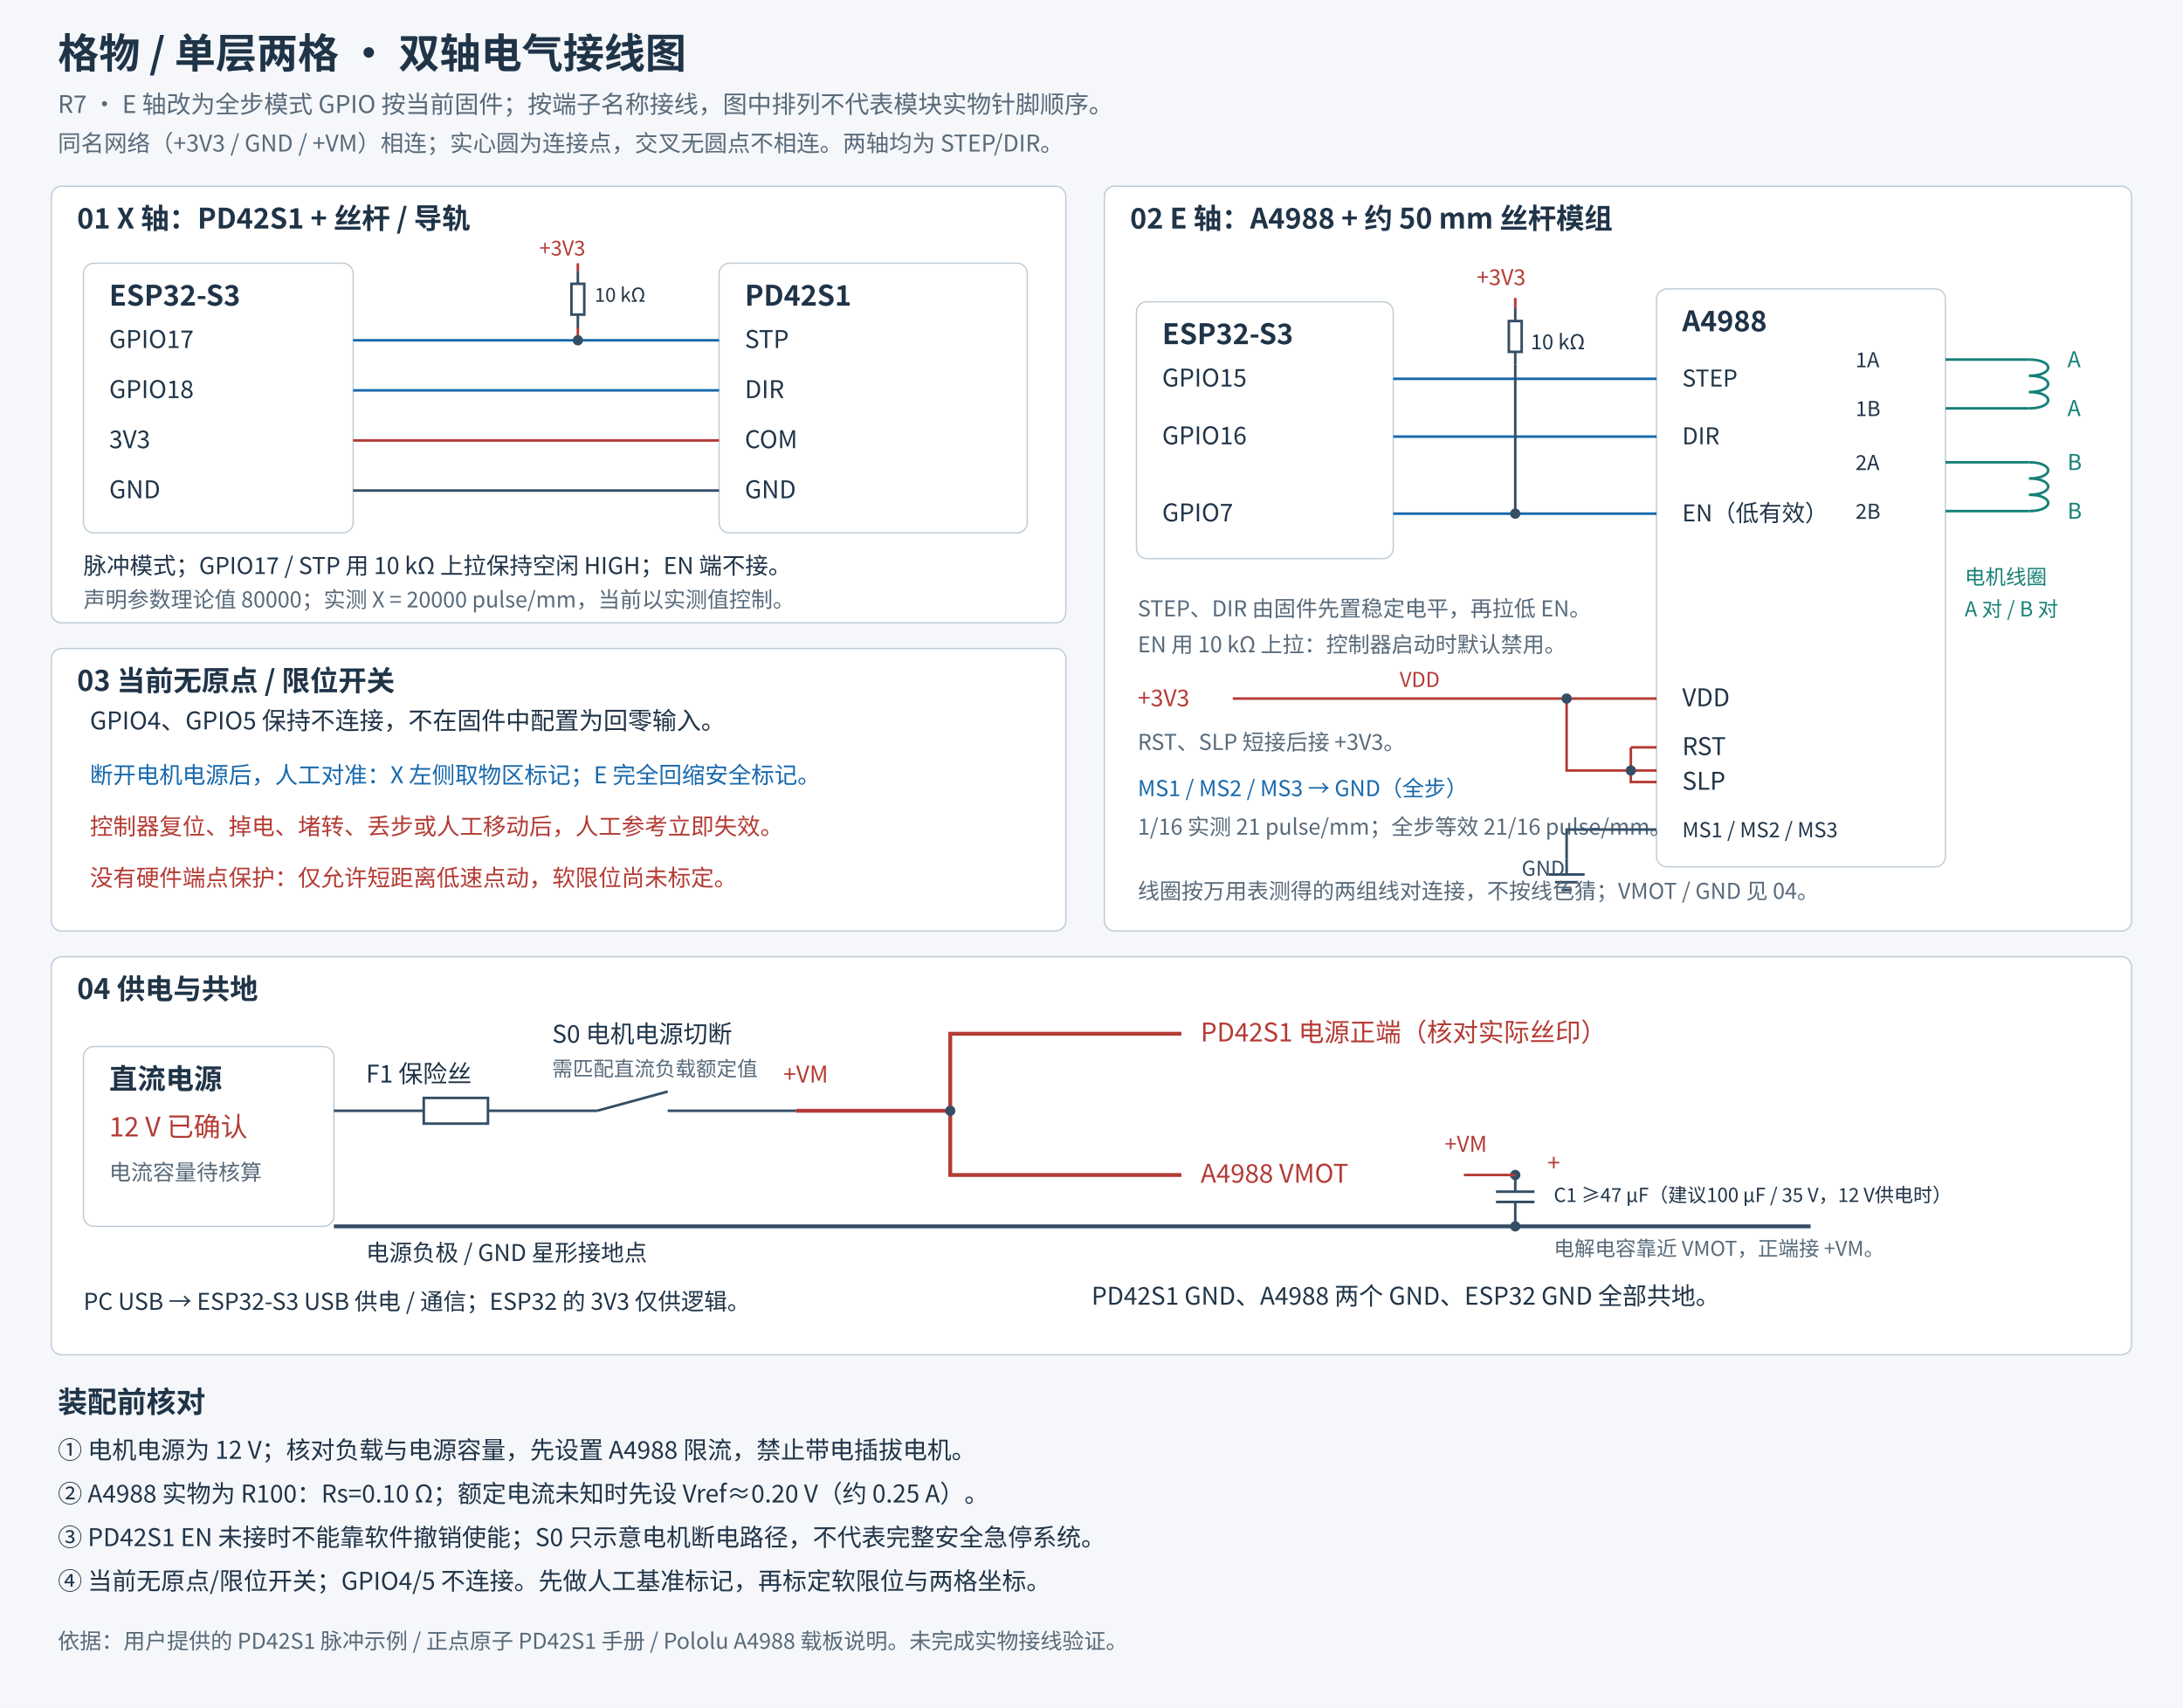
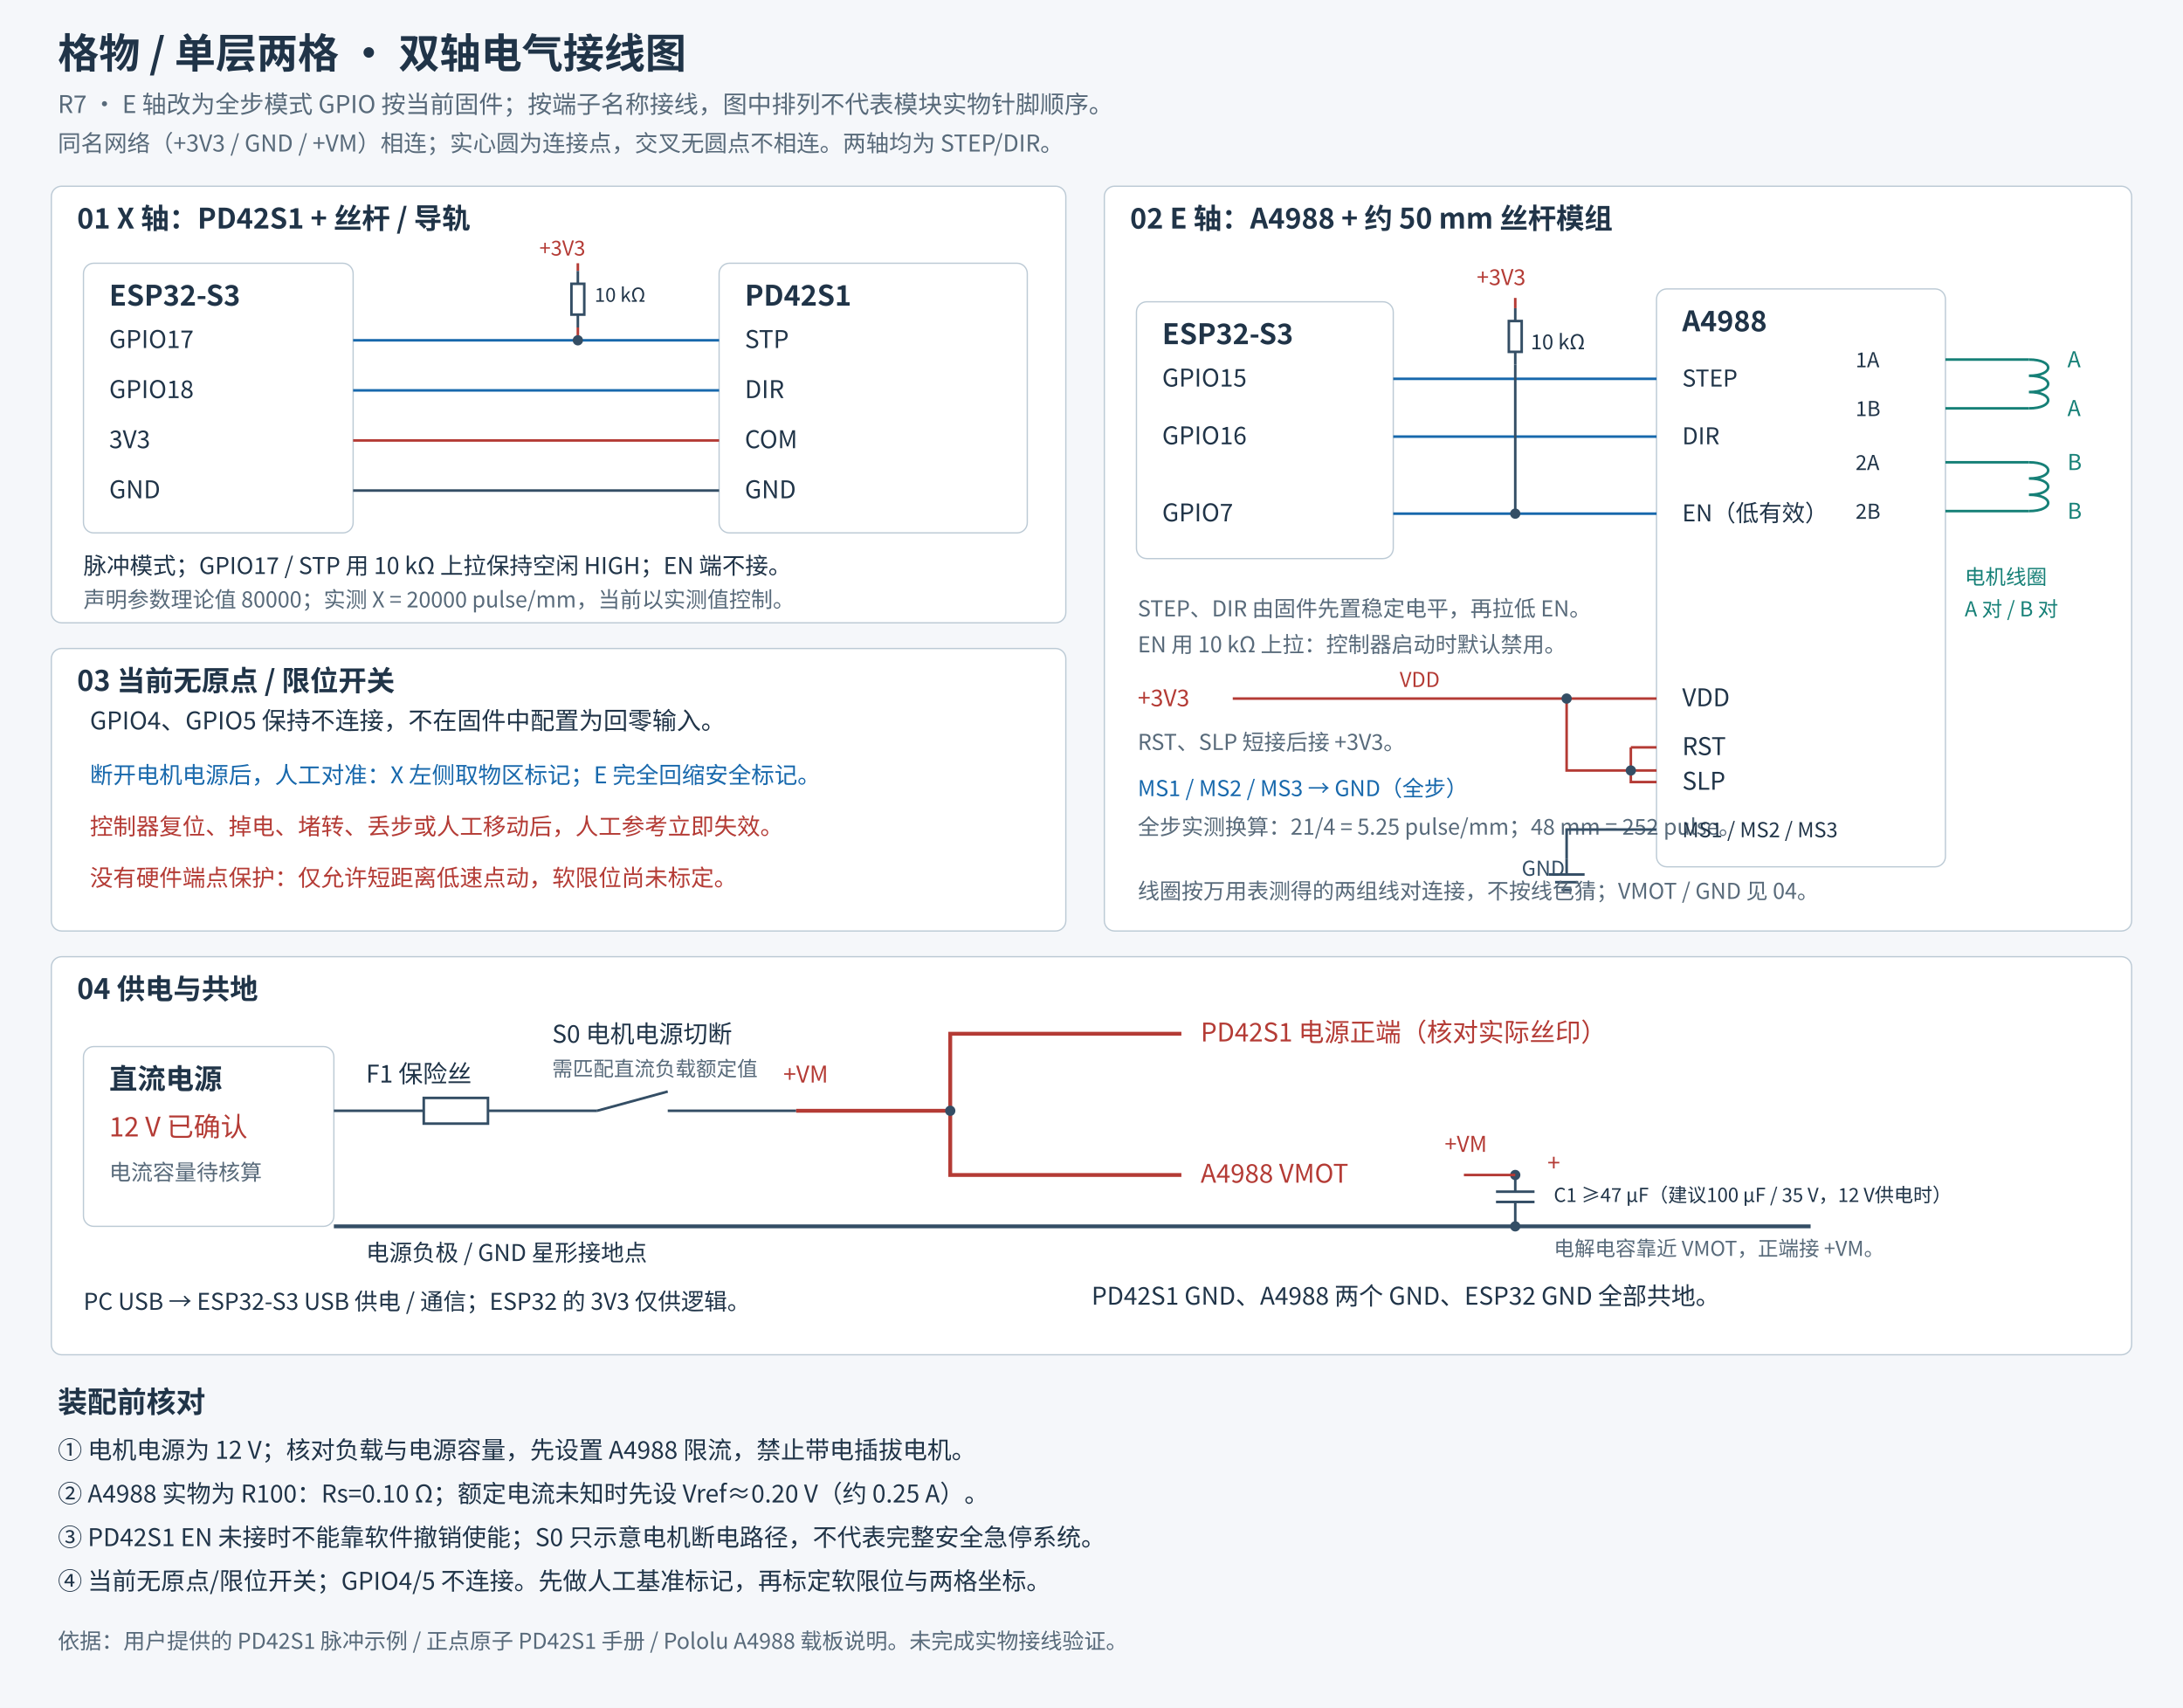
<svg xmlns="http://www.w3.org/2000/svg" width="1700" height="1330" viewBox="0 0 1700 1330">
  <rect width="1700" height="1330" fill="#f5f7fa" />
  <g font-family="Microsoft YaHei, Noto Sans CJK SC, sans-serif">
    <text x="45" y="53" font-size="32" fill="#203448" font-weight="600">格物 / 单层两格 · 双轴电气接线图</text>
    <text x="45" y="88" font-size="19" fill="#586a7a" font-weight="400">R7 · E 轴改为全步模式    GPIO 按当前固件；按端子名称接线，图中排列不代表模块实物针脚顺序。</text>
    <text x="45" y="118" font-size="18" fill="#586a7a" font-weight="400">同名网络（+3V3 / GND / +VM）相连；实心圆为连接点，交叉无圆点不相连。两轴均为 STEP/DIR。</text>
    <rect x="40" y="145" width="790" height="340" rx="8" fill="white" stroke="#bccad5" />
    <text x="60" y="178" font-size="22" fill="#203448" font-weight="600">01  X 轴：PD42S1 + 丝杆 / 导轨</text>
    <rect x="65" y="205" width="210" height="210" rx="8" fill="white" stroke="#bccad5" />
    <text x="85" y="238" font-size="22" fill="#203448" font-weight="600">ESP32-S3</text>
    <rect x="560" y="205" width="240" height="210" rx="8" fill="white" stroke="#bccad5" />
    <text x="580" y="238" font-size="22" fill="#203448" font-weight="600">PD42S1</text>
    <text x="85" y="271" font-size="19" fill="#203448" font-weight="400">GPIO17</text>
    <text x="580" y="271" font-size="19" fill="#203448" font-weight="400">STP</text>
    <path d="M275 265H560V265" fill="none" stroke="#1768ac" stroke-width="2" />
    <text x="85" y="310" font-size="19" fill="#203448" font-weight="400">GPIO18</text>
    <text x="580" y="310" font-size="19" fill="#203448" font-weight="400">DIR</text>
    <path d="M275 304H560V304" fill="none" stroke="#1768ac" stroke-width="2" />
    <text x="85" y="349" font-size="19" fill="#203448" font-weight="400">3V3</text>
    <text x="580" y="349" font-size="19" fill="#203448" font-weight="400">COM</text>
    <path d="M275 343H560V343" fill="none" stroke="#b43b35" stroke-width="2" />
    <text x="85" y="388" font-size="19" fill="#203448" font-weight="400">GND</text>
    <text x="580" y="388" font-size="19" fill="#203448" font-weight="400">GND</text>
    <path d="M275 382H560V382" fill="none" stroke="#344e65" stroke-width="2" />
    <text x="420" y="199" font-size="16" fill="#b43b35" font-weight="400">+3V3</text>
    <path d="M450 205V211" fill="none" stroke="#b43b35" stroke-width="2" />
    <path d="M450 211v10" fill="none" stroke="#344e65" stroke-width="2" />
    <rect x="445" y="221" width="10" height="24" fill="white" stroke="#344e65" stroke-width="2" />
    <path d="M450 245v10" fill="none" stroke="#344e65" stroke-width="2" />
    <path d="M450 255V265" fill="none" stroke="#b43b35" stroke-width="2" />
    <circle cx="450" cy="265" r="4" fill="#344e65" />
    <text x="463" y="235" font-size="15" fill="#203448" font-weight="400">10 kΩ</text>
    <text x="65" y="447" font-size="18" fill="#203448" font-weight="400">脉冲模式；GPIO17 / STP 用 10 kΩ 上拉保持空闲 HIGH；EN 端不接。</text>
    <text x="65" y="473" font-size="17" fill="#586a7a" font-weight="400">声明参数理论值 80000；实测 X = 20000 pulse/mm，当前以实测值控制。</text>
    <rect x="860" y="145" width="800" height="580" rx="8" fill="white" stroke="#bccad5" />
    <text x="880" y="178" font-size="22" fill="#203448" font-weight="600">02  E 轴：A4988 + 约 50 mm 丝杆模组</text>
    <rect x="885" y="235" width="200" height="200" rx="8" fill="white" stroke="#bccad5" />
    <text x="905" y="268" font-size="22" fill="#203448" font-weight="600">ESP32-S3</text>
    <rect x="1290" y="225" width="225" height="450" rx="8" fill="white" stroke="#bccad5" />
    <text x="1310" y="258" font-size="22" fill="#203448" font-weight="600">A4988</text>
    <text x="905" y="301" font-size="19" fill="#203448" font-weight="400">GPIO15</text>
    <text x="1310" y="301" font-size="18" fill="#203448" font-weight="400">STEP</text>
    <path d="M1085 295H1290V295" fill="none" stroke="#1768ac" stroke-width="2" />
    <text x="905" y="346" font-size="19" fill="#203448" font-weight="400">GPIO16</text>
    <text x="1310" y="346" font-size="18" fill="#203448" font-weight="400">DIR</text>
    <path d="M1085 340H1290V340" fill="none" stroke="#1768ac" stroke-width="2" />
    <text x="905" y="406" font-size="19" fill="#203448" font-weight="400">GPIO7</text>
    <text x="1310" y="406" font-size="18" fill="#203448" font-weight="400">EN（低有效）</text>
    <path d="M1085 400H1290V400" fill="none" stroke="#1768ac" stroke-width="2" />
    <text x="1150" y="222" font-size="17" fill="#b43b35" font-weight="400">+3V3</text>
    <path d="M1180 232V240" fill="none" stroke="#b43b35" stroke-width="2" />
    <path d="M1180 240v10" fill="none" stroke="#344e65" stroke-width="2" />
    <rect x="1175" y="250" width="10" height="24" fill="white" stroke="#344e65" stroke-width="2" />
    <path d="M1180 274v10" fill="none" stroke="#344e65" stroke-width="2" />
    <path d="M1180 284V400" fill="none" stroke="#344e65" stroke-width="2" />
    <circle cx="1180" cy="400" r="4" fill="#344e65" />
    <text x="1192" y="272" font-size="16" fill="#203448" font-weight="400">10 kΩ</text>
    <text x="886" y="480" font-size="17" fill="#586a7a" font-weight="400">STEP、DIR 由固件先置稳定电平，再拉低 EN。</text>
    <text x="886" y="508" font-size="17" fill="#586a7a" font-weight="400">EN 用 10 kΩ 上拉：控制器启动时默认禁用。</text>
    <text x="886" y="550" font-size="18" fill="#b43b35" font-weight="400">+3V3</text>
    <path d="M960 544H1290V544" fill="none" stroke="#b43b35" stroke-width="2" />
    <text x="1090" y="535" font-size="16" fill="#b43b35" font-weight="400">VDD</text>
    <text x="1310" y="550" font-size="19" fill="#203448" font-weight="400">VDD</text>
    <path d="M1220 544V600H1290" fill="none" stroke="#b43b35" stroke-width="2" />
    <circle cx="1220" cy="544" r="4" fill="#344e65" />
    <text x="1310" y="588" font-size="19" fill="#203448" font-weight="400">RST</text>
    <text x="1310" y="615" font-size="19" fill="#203448" font-weight="400">SLP</text>
    <path d="M1270 582H1290M1270 582V609H1290" fill="none" stroke="#b43b35" stroke-width="2" />
    <circle cx="1270" cy="600" r="4" fill="#344e65" />
    <text x="886" y="584" font-size="17" fill="#586a7a" font-weight="400">RST、SLP 短接后接 +3V3。</text>
    <text x="886" y="620" font-size="17" fill="#1768ac" font-weight="400">MS1 / MS2 / MS3 → GND（全步）</text>
-     <text x="886" y="650" font-size="17" fill="#586a7a" font-weight="400">1/16 实测 21 pulse/mm；全步等效 21/16 pulse/mm。</text>
+     <text x="886" y="650" font-size="17" fill="#586a7a" font-weight="400">全步实测换算：21/4 = 5.25 pulse/mm；48 mm = 252 pulse。</text>
    <text x="1310" y="652" font-size="16" fill="#203448" font-weight="400">MS1 / MS2 / MS3</text>
    <text x="1185" y="682" font-size="16" fill="#344e65" font-weight="400">GND</text>
    <path d="M1220 669V646H1290" fill="none" stroke="#344e65" stroke-width="2" />
    <path d="M1220 669v12m-14 0h28m-23 6h18m-13 6h8" fill="none" stroke="#344e65" stroke-width="2" />
    <text x="1445" y="286" font-size="16" fill="#203448" font-weight="400">1A</text>
    <path d="M1515 280H1580" fill="none" stroke="#168077" stroke-width="2" />
    <text x="1610" y="286" font-size="17" fill="#168077" font-weight="400">A</text>
    <text x="1445" y="324" font-size="16" fill="#203448" font-weight="400">1B</text>
    <path d="M1515 318H1580" fill="none" stroke="#168077" stroke-width="2" />
    <text x="1610" y="324" font-size="17" fill="#168077" font-weight="400">A</text>
    <text x="1445" y="366" font-size="16" fill="#203448" font-weight="400">2A</text>
    <path d="M1515 360H1580" fill="none" stroke="#168077" stroke-width="2" />
    <text x="1610" y="366" font-size="17" fill="#168077" font-weight="400">B</text>
    <text x="1445" y="404" font-size="16" fill="#203448" font-weight="400">2B</text>
    <path d="M1515 398H1580" fill="none" stroke="#168077" stroke-width="2" />
    <text x="1610" y="404" font-size="17" fill="#168077" font-weight="400">B</text>
    <path d="M1580 280c20 0 20 12.6 0 12.6c20 0 20 12.7 0 12.7c20 0 20 12.7 0 12.7M1580 360c20 0 20 12.6 0 12.6c20 0 20 12.7 0 12.7c20 0 20 12.7 0 12.7" fill="none" stroke="#168077" stroke-width="2" />
    <text x="1530" y="455" font-size="16" fill="#168077" font-weight="400">电机线圈</text>
    <text x="1530" y="480" font-size="16" fill="#168077" font-weight="400">A 对 / B 对</text>
    <text x="886" y="700" font-size="17" fill="#586a7a" font-weight="400">线圈按万用表测得的两组线对连接，不按线色猜；VMOT / GND 见 04。</text>
    <rect x="40" y="505" width="790" height="220" rx="8" fill="white" stroke="#bccad5" />
    <text x="60" y="538" font-size="22" fill="#203448" font-weight="600">03  当前无原点 / 限位开关</text>
    <text x="70" y="568" font-size="19" fill="#203448" font-weight="400">GPIO4、GPIO5 保持不连接，不在固件中配置为回零输入。</text>
    <text x="70" y="610" font-size="18" fill="#1768ac" font-weight="400">断开电机电源后，人工对准：X 左侧取物区标记；E 完全回缩安全标记。</text>
    <text x="70" y="650" font-size="18" fill="#b43b35" font-weight="400">控制器复位、掉电、堵转、丢步或人工移动后，人工参考立即失效。</text>
    <text x="70" y="690" font-size="18" fill="#b43b35" font-weight="400">没有硬件端点保护：仅允许短距离低速点动，软限位尚未标定。</text>
    <rect x="40" y="745" width="1620" height="310" rx="8" fill="white" stroke="#bccad5" />
    <text x="60" y="778" font-size="22" fill="#203448" font-weight="600">04  供电与共地</text>
    <rect x="65" y="815" width="195" height="140" rx="8" fill="white" stroke="#bccad5" />
    <text x="85" y="848" font-size="22" fill="#203448" font-weight="600">直流电源</text>
    <text x="85" y="885" font-size="21" fill="#b43b35" font-weight="400">12 V 已确认</text>
    <text x="85" y="919" font-size="17" fill="#586a7a" font-weight="400">电流容量待核算</text>
    <text x="285" y="843" font-size="19" fill="#203448" font-weight="400">F1 保险丝</text>
    <path d="M260 865H330" fill="none" stroke="#344e65" stroke-width="2" />
    <rect x="330" y="855" width="50" height="20" fill="white" stroke="#344e65" stroke-width="2" />
    <path d="M380 865H465" fill="none" stroke="#344e65" stroke-width="2" />
    <text x="430" y="812" font-size="19" fill="#203448" font-weight="400">S0 电机电源切断</text>
    <text x="430" y="838" font-size="16" fill="#586a7a" font-weight="400">需匹配直流负载额定值</text>
    <path d="M465 865L520 850M520 865H620" fill="none" stroke="#344e65" stroke-width="2" />
    <text x="610" y="843" font-size="18" fill="#b43b35" font-weight="400">+VM</text>
    <path d="M620 865H740V805H920M740 865V915H920" fill="none" stroke="#b43b35" stroke-width="3" />
    <circle cx="740" cy="865" r="4" fill="#344e65" />
    <text x="935" y="811" font-size="20" fill="#b43b35" font-weight="400">PD42S1 电源正端（核对实际丝印）</text>
    <text x="935" y="921" font-size="20" fill="#b43b35" font-weight="400">A4988 VMOT</text>
    <path d="M260 955H1410" fill="none" stroke="#344e65" stroke-width="3" />
    <text x="285" y="982" font-size="18" fill="#203448" font-weight="400">电源负极 / GND 星形接地点</text>
    <text x="850" y="1016" font-size="19" fill="#203448" font-weight="400">PD42S1 GND、A4988 两个 GND、ESP32 GND 全部共地。</text>
    <path d="M1180 915V928M1165 928H1195M1165 936H1195M1180 936V955" fill="none" stroke="#344e65" stroke-width="2" />
    <circle cx="1180" cy="915" r="4" fill="#344e65" />
    <circle cx="1180" cy="955" r="4" fill="#344e65" />
    <path d="M1140 915H1180" fill="none" stroke="#b43b35" stroke-width="2" />
    <text x="1205" y="912" font-size="18" fill="#b43b35" font-weight="400">+</text>
    <text x="1210" y="936" font-size="15" fill="#203448" font-weight="400">C1 ≥47 µF（建议100 µF / 35 V，12 V供电时）</text>
    <text x="1125" y="897" font-size="17" fill="#b43b35" font-weight="400">+VM</text>
    <text x="1210" y="978" font-size="16" fill="#586a7a" font-weight="400">电解电容靠近 VMOT，正端接 +VM。</text>
    <text x="65" y="1020" font-size="18" fill="#203448" font-weight="400">PC USB → ESP32-S3 USB 供电 / 通信；ESP32 的 3V3 仅供逻辑。</text>
    <text x="45" y="1100" font-size="23" fill="#203448" font-weight="600">装配前核对</text>
    <text x="45" y="1136" font-size="19" fill="#203448" font-weight="400">① 电机电源为 12 V；核对负载与电源容量，先设置 A4988 限流，禁止带电插拔电机。</text>
    <text x="45" y="1170" font-size="19" fill="#203448" font-weight="400">② A4988 实物为 R100：Rs=0.10 Ω；额定电流未知时先设 Vref≈0.20 V（约 0.25 A）。</text>
    <text x="45" y="1204" font-size="19" fill="#203448" font-weight="400">③ PD42S1 EN 未接时不能靠软件撤销使能；S0 只示意电机断电路径，不代表完整安全急停系统。</text>
    <text x="45" y="1238" font-size="19" fill="#203448" font-weight="400">④ 当前无原点/限位开关；GPIO4/5 不连接。先做人工基准标记，再标定软限位与两格坐标。</text>
    <text x="45" y="1284" font-size="17" fill="#586a7a" font-weight="400">依据：用户提供的 PD42S1 脉冲示例 / 正点原子 PD42S1 手册 / Pololu A4988 载板说明。未完成实物接线验证。</text>
  </g>
</svg>
